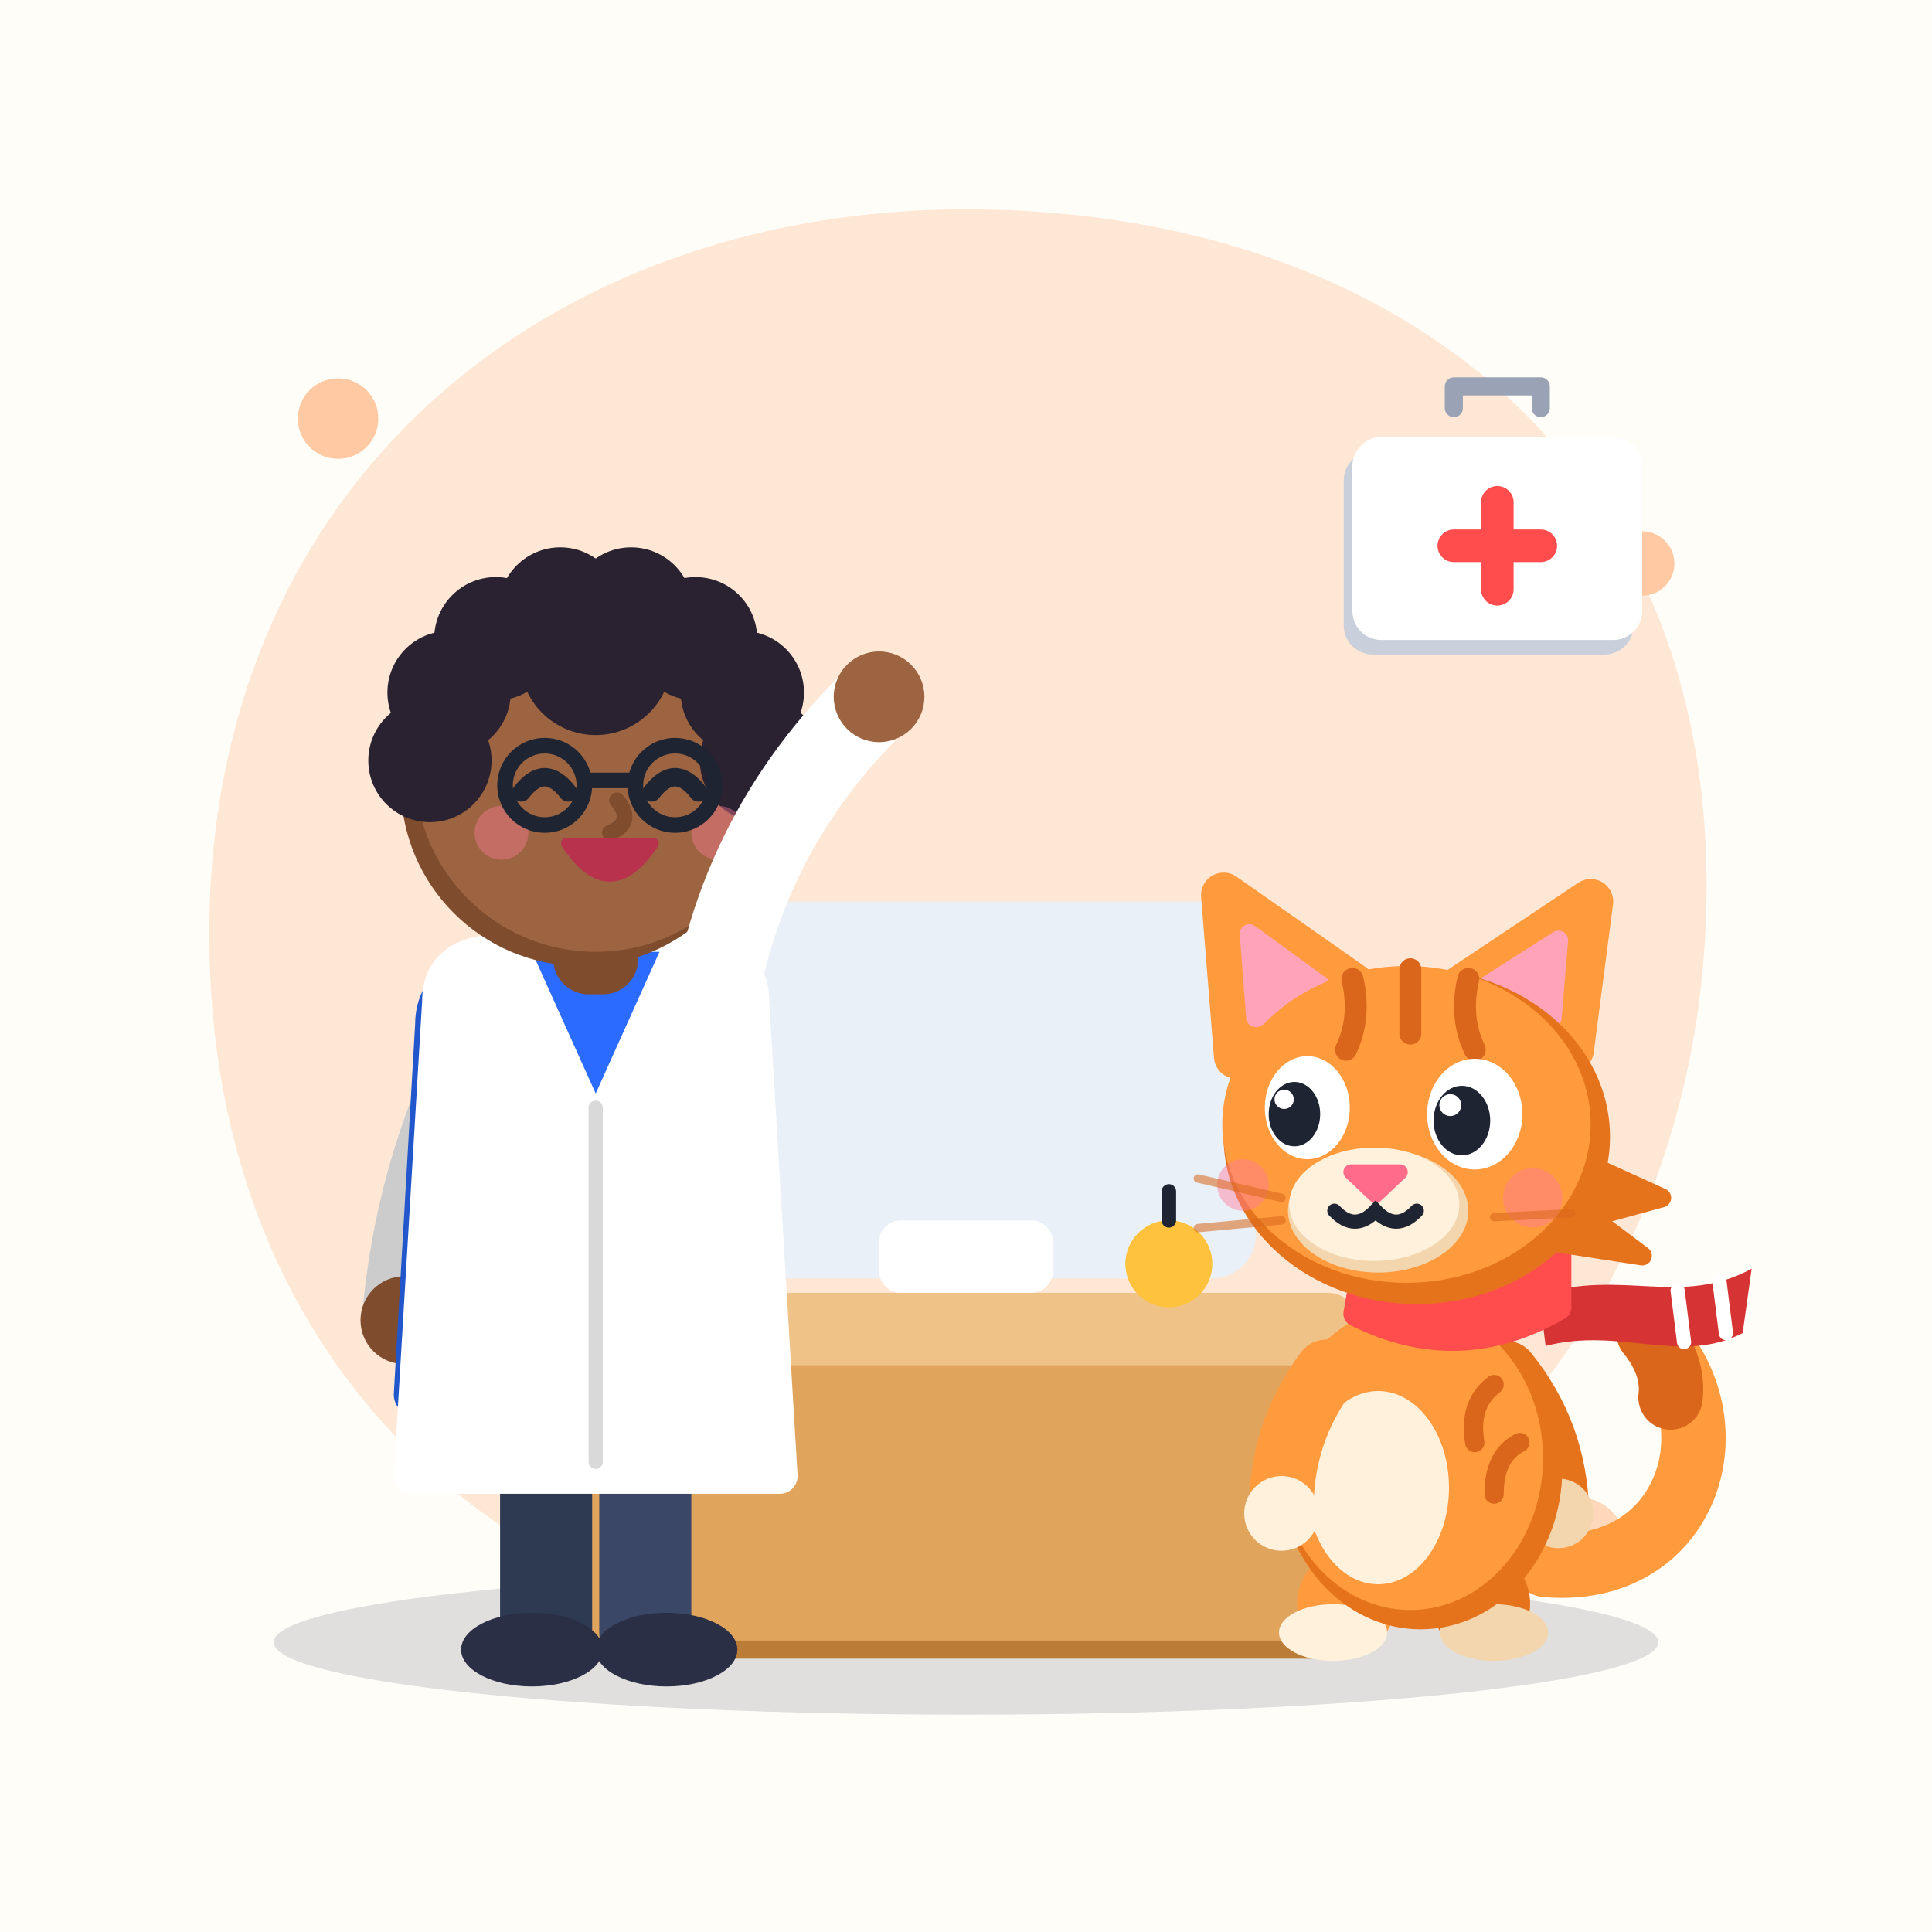
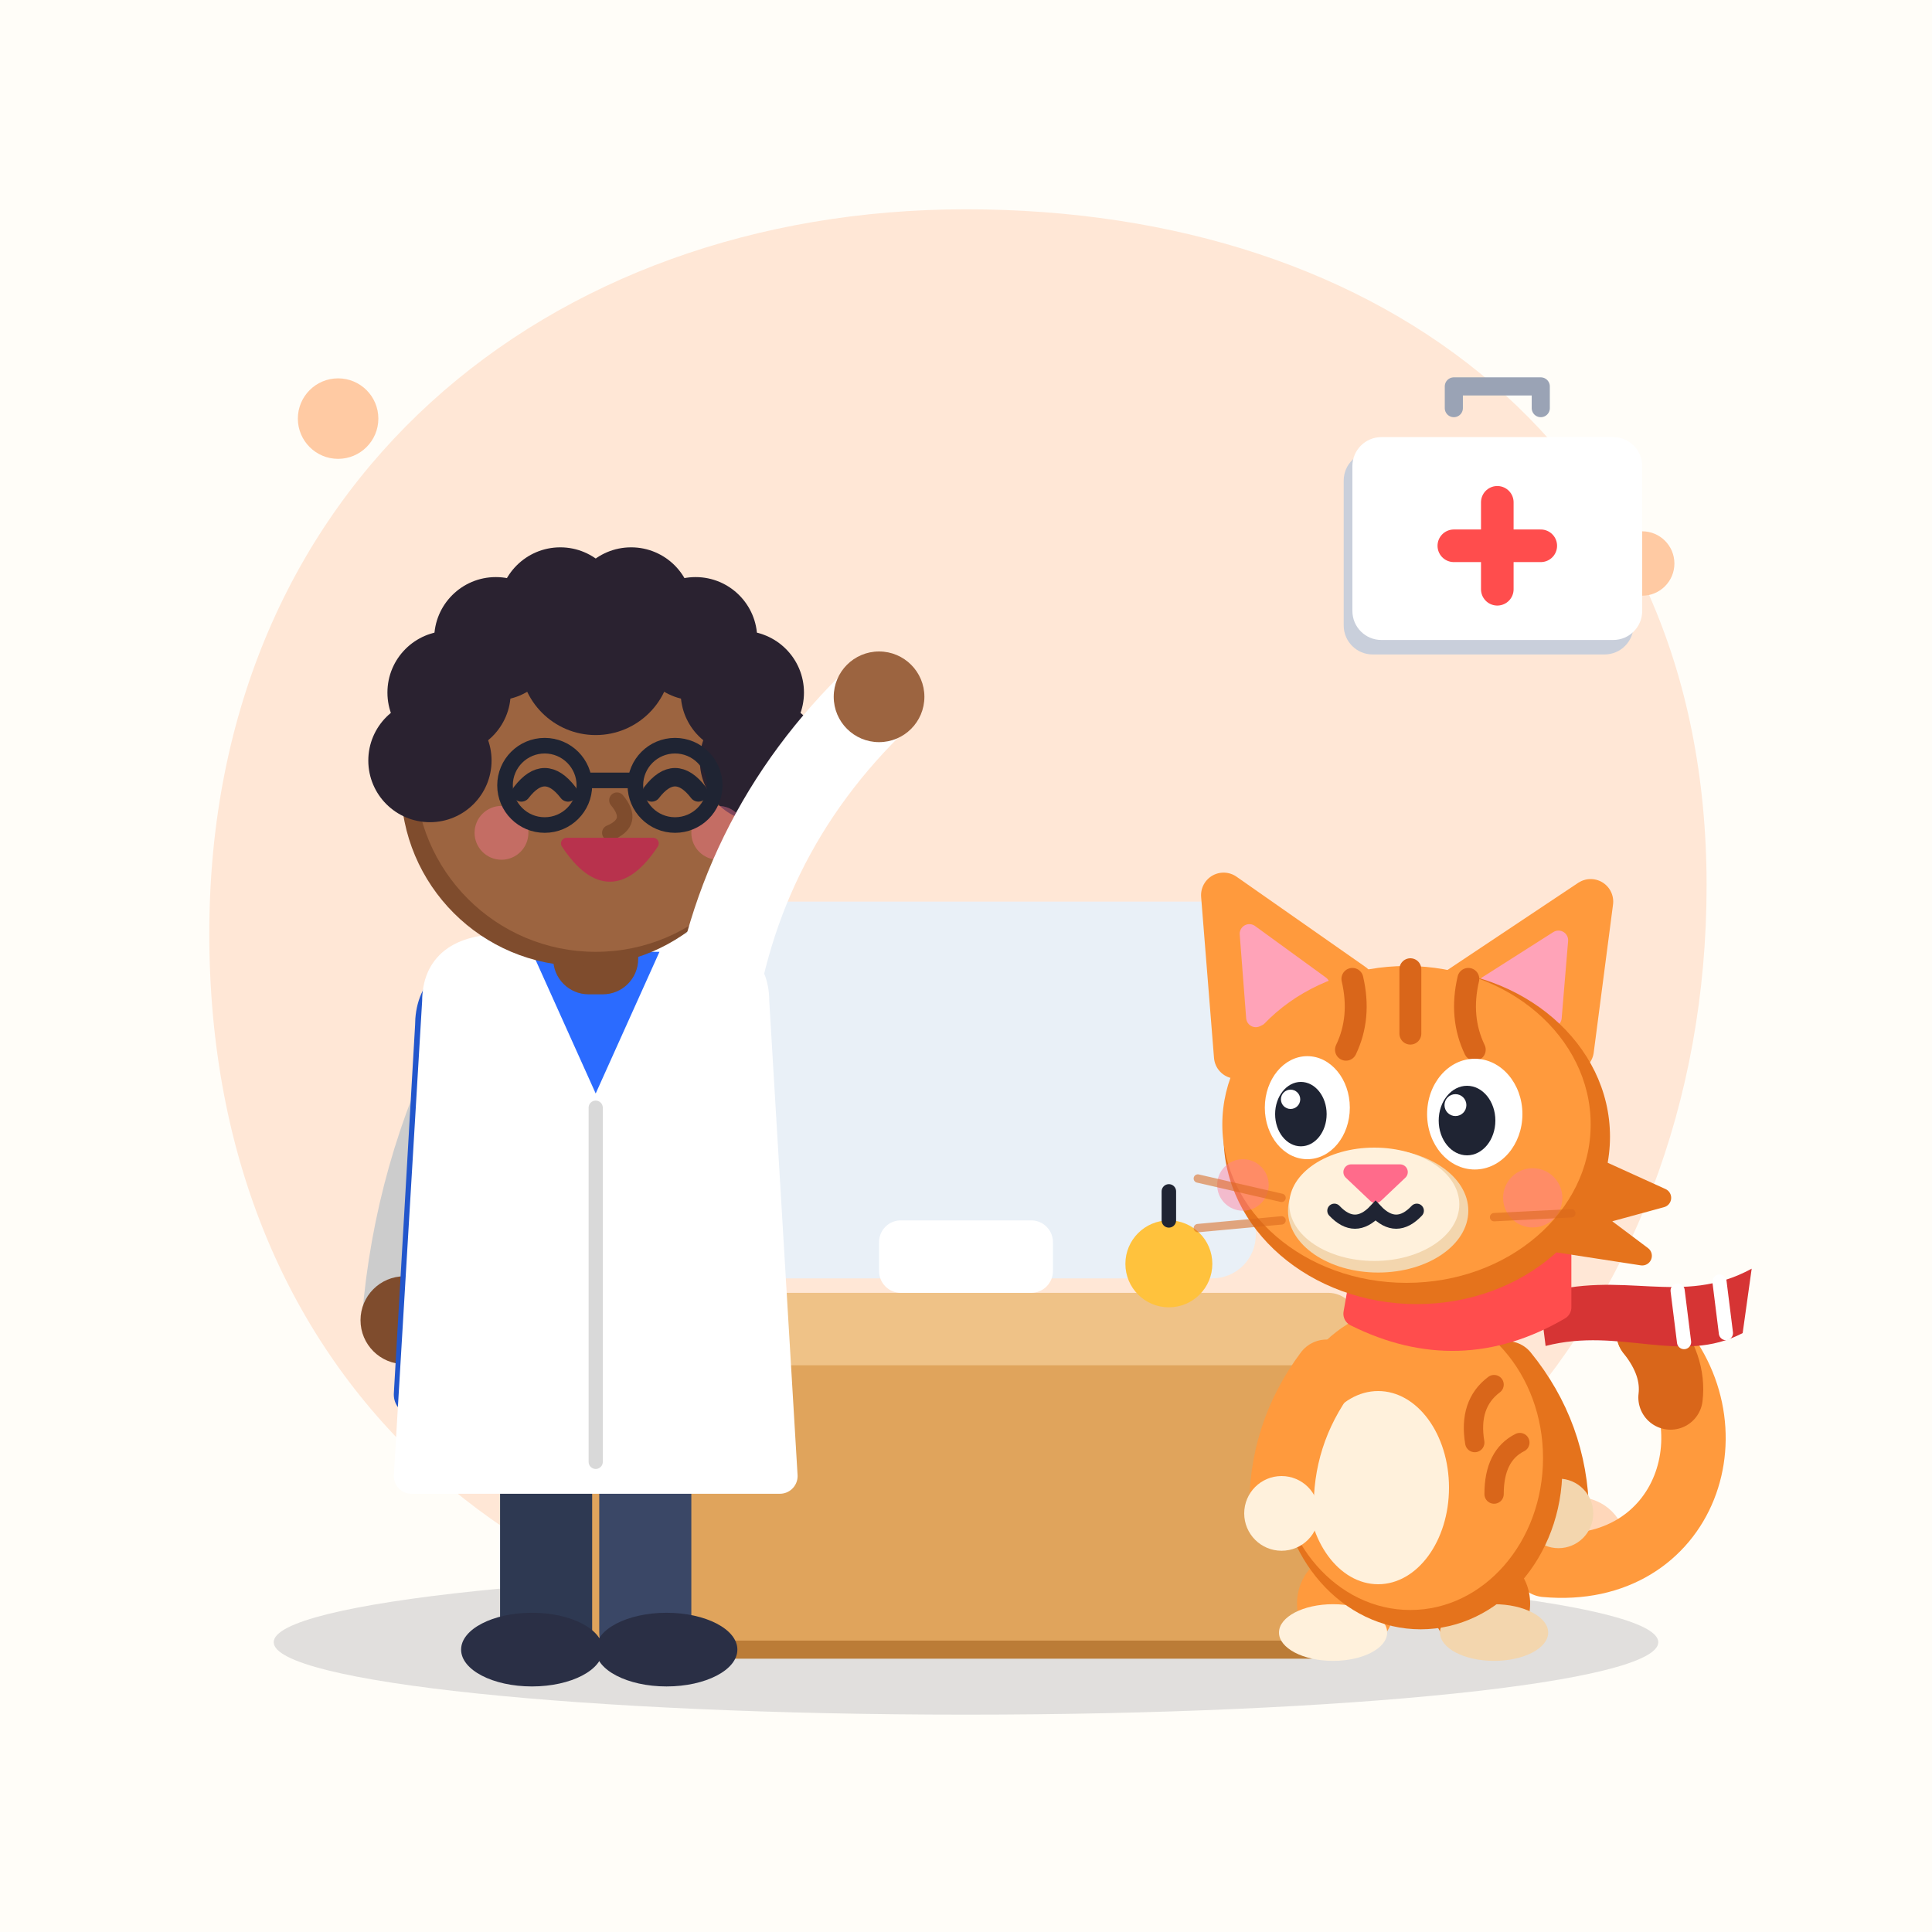
<svg xmlns="http://www.w3.org/2000/svg" viewBox="0 0 240 240" width="240" height="240">
  <rect x="0" y="0" width="240" height="240" rx="0" fill="#fffdf8" />
  <path d="M120 26c52 0 92 30 92 84s-38 96-92 96-94-34-94-90 42-90 94-90Z" fill="#ffe7d6" />
  <circle cx="42" cy="52" r="5" fill="#ffcaa3" />
  <circle cx="204" cy="70" r="4" fill="#ffcaa3" />
  <circle cx="196" cy="192" r="6" fill="#ffd7ba" />
  <ellipse cx="120" cy="204" rx="86" ry="9" fill="#1f243322" />
  <g transform="translate(120 166) scale(0.9 0.9)">
    <g transform="translate(-2.5 2.5)">
      <path d="M-50 0h100v40h-100Z" fill="#bb7c37" stroke="#bb7c37" stroke-width="4" stroke-linejoin="round" />
    </g>
    <path d="M-50 0h100v40h-100Z" fill="#e0a45c" stroke="#e0a45c" stroke-width="4" stroke-linejoin="round" />
    <rect x="-54" y="-6" width="108" height="10" rx="4" fill="#efc287" />
    <rect x="-40" y="-60" width="80" height="52" rx="6" fill="#e3f3ff" opacity=".8" />
    <rect x="-12" y="-16" width="24" height="10" rx="3" fill="#fff" />
    <circle cx="28" cy="-10" r="6" fill="#ffc23d" />
    <path d="M28-16v-4" fill="none" stroke="#1f2433" stroke-width="2" stroke-linecap="round" stroke-linejoin="round" />
  </g>
  <g transform="translate(74 208) scale(0.88 0.88)">
    <path d="M-16 -89Q-25.3 -70.6 -27 -50" fill="none" stroke="#cccccc" stroke-width="12" stroke-linecap="round" stroke-linejoin="round" />
    <circle cx="-27" cy="-50" r="6.2" fill="#7f4c2d" />
    <path d="M-7 -46V-6" fill="none" stroke="#2e3952" stroke-width="13" stroke-linecap="round" stroke-linejoin="round" />
    <path d="M7 -46V-6" fill="none" stroke="#3a4766" stroke-width="13" stroke-linecap="round" stroke-linejoin="round" />
    <ellipse cx="-9" cy="-3.5" rx="10" ry="5.2" fill="#2a2f45" />
    <ellipse cx="10" cy="-3.5" rx="10" ry="5.2" fill="#2a2f45" />
    <path d="M-20 -94Q-20 -101 -12 -101H12Q20 -101 20 -94L23 -42H-23Z" fill="#2256cc" stroke="#2256cc" stroke-width="6" stroke-linejoin="round" transform="translate(-2.5 2.5)" />
    <path d="M-20 -94Q-20 -101 -12 -101H12Q20 -101 20 -94L23 -42H-23Z" fill="#2b6bff" stroke="#2b6bff" stroke-width="6" stroke-linejoin="round" />
    <path d="M-22 -95Q-22 -102 -13 -102H13Q22 -102 22 -95L26 -28H-26Z" fill="#ffffff" stroke="#ffffff" stroke-width="5" stroke-linejoin="round" />
    <path d="M-9 -102L0 -82L9 -102Z" fill="#2b6bff" />
    <path d="M0 -80V-30" fill="none" stroke="#d9d9d9" stroke-width="2" stroke-linecap="round" stroke-linejoin="round" />
    <rect x="-6" y="-108" width="12" height="12" rx="5" fill="#7f4c2d" />
    <circle cx="-2" cy="-125.5" r="25.5" fill="#7f4c2d" />
    <circle cx="0" cy="-127.5" r="25.5" fill="#9c6440" />
    <ellipse cx="24.5" cy="-124.5" rx="4.3" ry="5.6" fill="#7f4c2d" />
    <circle cx="-23.4" cy="-129" r="8.7" fill="#2a2230" />
    <circle cx="-20.7" cy="-138.6" r="8.7" fill="#2a2230" />
    <circle cx="-14.1" cy="-146.2" r="8.7" fill="#2a2230" />
    <circle cx="-5" cy="-150.4" r="8.7" fill="#2a2230" />
    <circle cx="5" cy="-150.4" r="8.7" fill="#2a2230" />
    <circle cx="14.1" cy="-146.2" r="8.7" fill="#2a2230" />
    <circle cx="20.7" cy="-138.6" r="8.7" fill="#2a2230" />
    <circle cx="23.4" cy="-129" r="8.7" fill="#2a2230" />
    <circle cx="0" cy="-143.3" r="10.7" fill="#2a2230" />
    <circle cx="-13.3" cy="-118.8" r="3.8" fill="#ff7a9a" opacity=".4" />
    <circle cx="17.3" cy="-118.8" r="3.8" fill="#ff7a9a" opacity=".4" />
    <path d="M-10.5 -124.5q3.3 -4.3 6.6 0M7.9 -124.5q3.3 -4.3 6.6 0" fill="none" stroke="#1f2433" stroke-width="2.6" stroke-linecap="round" stroke-linejoin="round" />
    <path d="M3 -123.4q2.6 3.1 -1 4.6" fill="none" stroke="#7f4c2d" stroke-width="2.2" stroke-linecap="round" stroke-linejoin="round" />
    <path d="M-4.1 -117.3q6.1 9.2 12.2 0Z" fill="#b8324d" stroke="#b8324d" stroke-width="1.6" stroke-linejoin="round" />
    <g fill="none" stroke="#1f2433" stroke-width="2.2">
      <circle cx="-7.2" cy="-125.5" r="5.6" fill="none" />
      <circle cx="11.2" cy="-125.5" r="5.6" fill="none" />
      <path d="M-1.6 -126.2h7.1" />
    </g>
    <path d="M16 -89Q19 -117.9 40 -138" fill="none" stroke="#ffffff" stroke-width="12" stroke-linecap="round" stroke-linejoin="round" />
    <circle cx="40" cy="-138" r="6.4" fill="#9c6440" />
  </g>
  <g transform="translate(176 204) scale(-0.8 0.8)">
    <g transform="translate(-140 -124)">
      <path d="M120 112C98 114 90 90 104 76" fill="none" stroke="#ff9a3d" stroke-width="10" stroke-linecap="round" stroke-linejoin="round" />
      <path d="M104 76q-4 5-3.4 10" fill="none" stroke="#d9661a" stroke-width="10" stroke-linecap="round" stroke-linejoin="round" />
      <path d="M126 82Q118.2 91.6 118 104" fill="none" stroke="#e5731c" stroke-width="9.5" stroke-linecap="round" stroke-linejoin="round" />
      <circle cx="118" cy="104" r="5.4" fill="#f3d6ae" />
      <ellipse cx="130" cy="118" rx="7.6" ry="8" fill="#e5731c" />
      <ellipse cx="151" cy="118" rx="7.6" ry="8" fill="#ff9a3d" />
      <ellipse cx="128" cy="122.5" rx="8.4" ry="4.4" fill="#f3d6ae" />
      <ellipse cx="153" cy="122.5" rx="8.4" ry="4.4" fill="#fff1dc" />
      <g transform="">
        <ellipse cx="139.4" cy="97" rx="22" ry="25" fill="#e5731c" />
        <ellipse cx="141" cy="95.4" rx="20.6" ry="23.6" fill="#ff9a3d" />
        <ellipse cx="146" cy="100" rx="11" ry="15" fill="#fff1dc" />
        <path d="M128 84q4 3 3 9M124 93q4 2 4 8" fill="none" stroke="#d9661a" stroke-width="3" stroke-linecap="round" stroke-linejoin="round" />
      </g>
      <g class="cat-scarf" transform="translate(0 0)">
        <path class="cat-scarf-tail" d="M121 70C108 66 99 72 88 66l1.4 10c9.6 5 19-1 30.6 2Z" fill="#d63434" style="transform-origin:121px 72px" />
        <path d="M118 64q15 8 30 1l1.4 8q-16 8-31.4-1Z" fill="#ff4d4d" stroke="#ff4d4d" stroke-width="4" stroke-linejoin="round" />
        <path d="M93 68l-1 8M99.5 69.4l-1 8" stroke="#fff" stroke-width="2.2" stroke-linecap="round" />
      </g>
      <path d="M116 32L113 9L134 23Z" fill="#ff9a3d" stroke="#ff9a3d" stroke-width="7" stroke-linejoin="round" />
      <path d="M119 27L118 15L129 22Z" fill="#ffa3b8" stroke="#ffa3b8" stroke-width="3" stroke-linejoin="round" />
      <g class="cat-ear-right" style="transform-origin:156px 26px">
        <path d="M150 22L170 8L168 33Z" fill="#ff9a3d" stroke="#ff9a3d" stroke-width="7" stroke-linejoin="round" />
        <path d="M155 22L166 14L165 27Z" fill="#ffa3b8" stroke="#ffa3b8" stroke-width="3" stroke-linejoin="round" />
      </g>
      <path d="M113 50L102 55L113 58L105 64L118 62Z" fill="#e5731c" stroke="#e5731c" stroke-width="3" stroke-linejoin="round" />
      <ellipse cx="140" cy="45.5" rx="30" ry="26" fill="#e5731c" />
      <ellipse cx="141.6" cy="43.6" rx="28.6" ry="24.6" fill="#ff9a3d" />
      <path d="M132 21q1.4 6-1 11M141 19.5v10M150 21q-1.4 6 1 11" stroke="#d9661a" stroke-width="3.4" stroke-linecap="round" fill="none" />
      <ellipse cx="146" cy="57" rx="14" ry="9.6" fill="#f3d6ae" />
      <ellipse cx="146.6" cy="56" rx="13.2" ry="8.8" fill="#fff1dc" />
      <circle cx="122" cy="55" r="4.6" fill="#ff7a9a" opacity=".45" />
      <circle cx="167" cy="53" r="4" fill="#ff7a9a" opacity=".45" />
      <g class="cat-blink" style="transform-origin:145px 42px">
        <ellipse cx="131" cy="42" rx="7.4" ry="8.6" fill="#fff" />
        <ellipse cx="157" cy="41" rx="6.6" ry="8" fill="#fff" />
        <g class="cat-gaze">
-           <ellipse cx="133" cy="43" rx="4.4" ry="5.4" fill="#1f2433" />
-           <ellipse cx="159" cy="42" rx="4" ry="5" fill="#1f2433" />
-           <circle class="cat-pupil-shine" cx="134.8" cy="40.6" r="1.7" fill="#fff" />
-           <circle class="cat-pupil-shine" cx="160.6" cy="39.7" r="1.5" fill="#fff" />
+           <ellipse cx="132.2" cy="43" rx="4.4" ry="5.4" fill="#1f2433" />
+           <ellipse cx="158" cy="42" rx="4" ry="5" fill="#1f2433" />
+           <circle class="cat-pupil-shine" cx="134" cy="40.6" r="1.7" fill="#fff" />
+           <circle class="cat-pupil-shine" cx="159.6" cy="39.7" r="1.5" fill="#fff" />
        </g>
      </g>
      <path d="M142.6 51h7.6l-3.8 3.6Z" fill="#ff6b8b" stroke="#ff6b8b" stroke-width="2.4" stroke-linejoin="round" />
      <path d="M140 57q3.2 3.4 6.4 0q3.2 3.4 6.4 0" fill="none" stroke="#1f2433" stroke-width="2.2" stroke-linecap="round" />
      <path d="M161 55l13-3M161 58.5l13 1.2M128 58l-12-.6" stroke="#d9661a" stroke-width="1.3" stroke-linecap="round" opacity=".55" />
      <path d="M154 82Q161.3 91.8 161 104" fill="none" stroke="#ff9a3d" stroke-width="10" stroke-linecap="round" stroke-linejoin="round" />
      <circle cx="161" cy="104" r="5.8" fill="#fff1dc" />
    </g>
  </g>
  <g transform="translate(186 66) scale(0.45 0.45)">
    <rect x="-42.4" y="-22" width="80" height="56" rx="8" fill="#c9cfdb" />
    <rect x="-40" y="-26" width="80" height="56" rx="8" fill="#fff" />
    <path d="M-12-34v-6h24v6" fill="none" stroke="#9aa3b5" stroke-width="5" stroke-linecap="round" stroke-linejoin="round" />
    <path d="M0-8v24M-12 4h24" fill="none" stroke="#ff4d4d" stroke-width="9" stroke-linecap="round" stroke-linejoin="round" />
  </g>
</svg>
